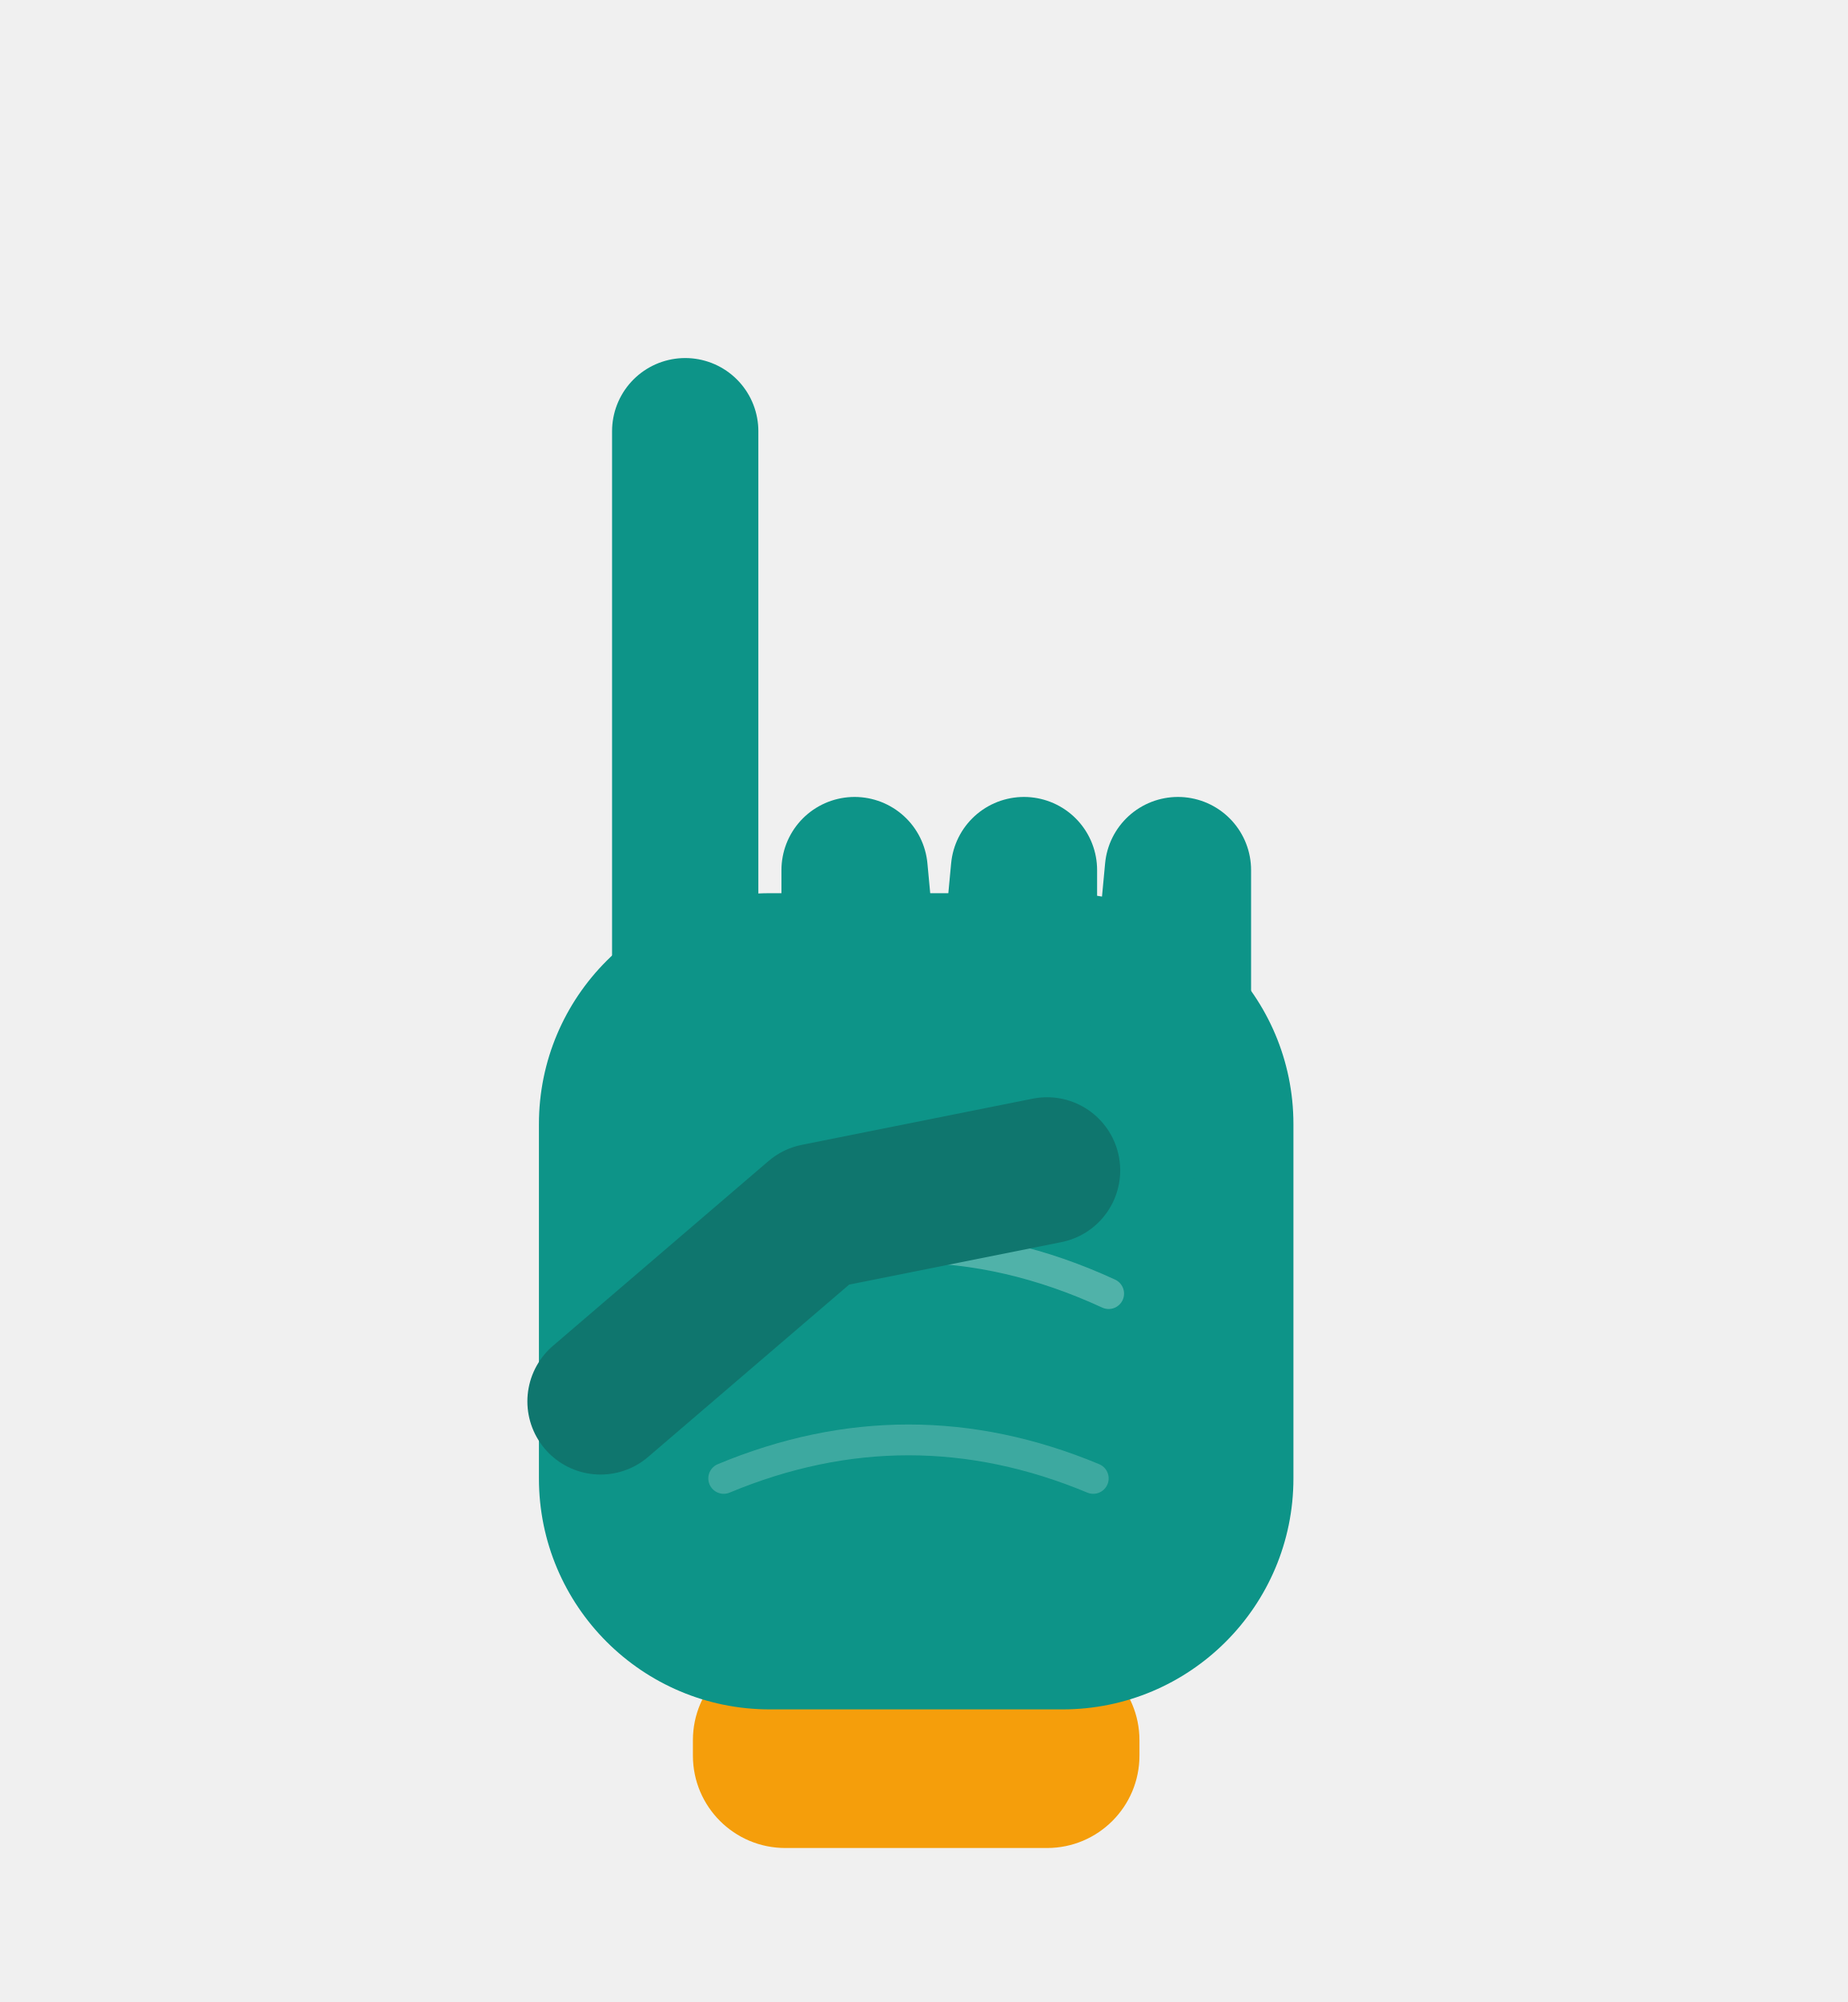
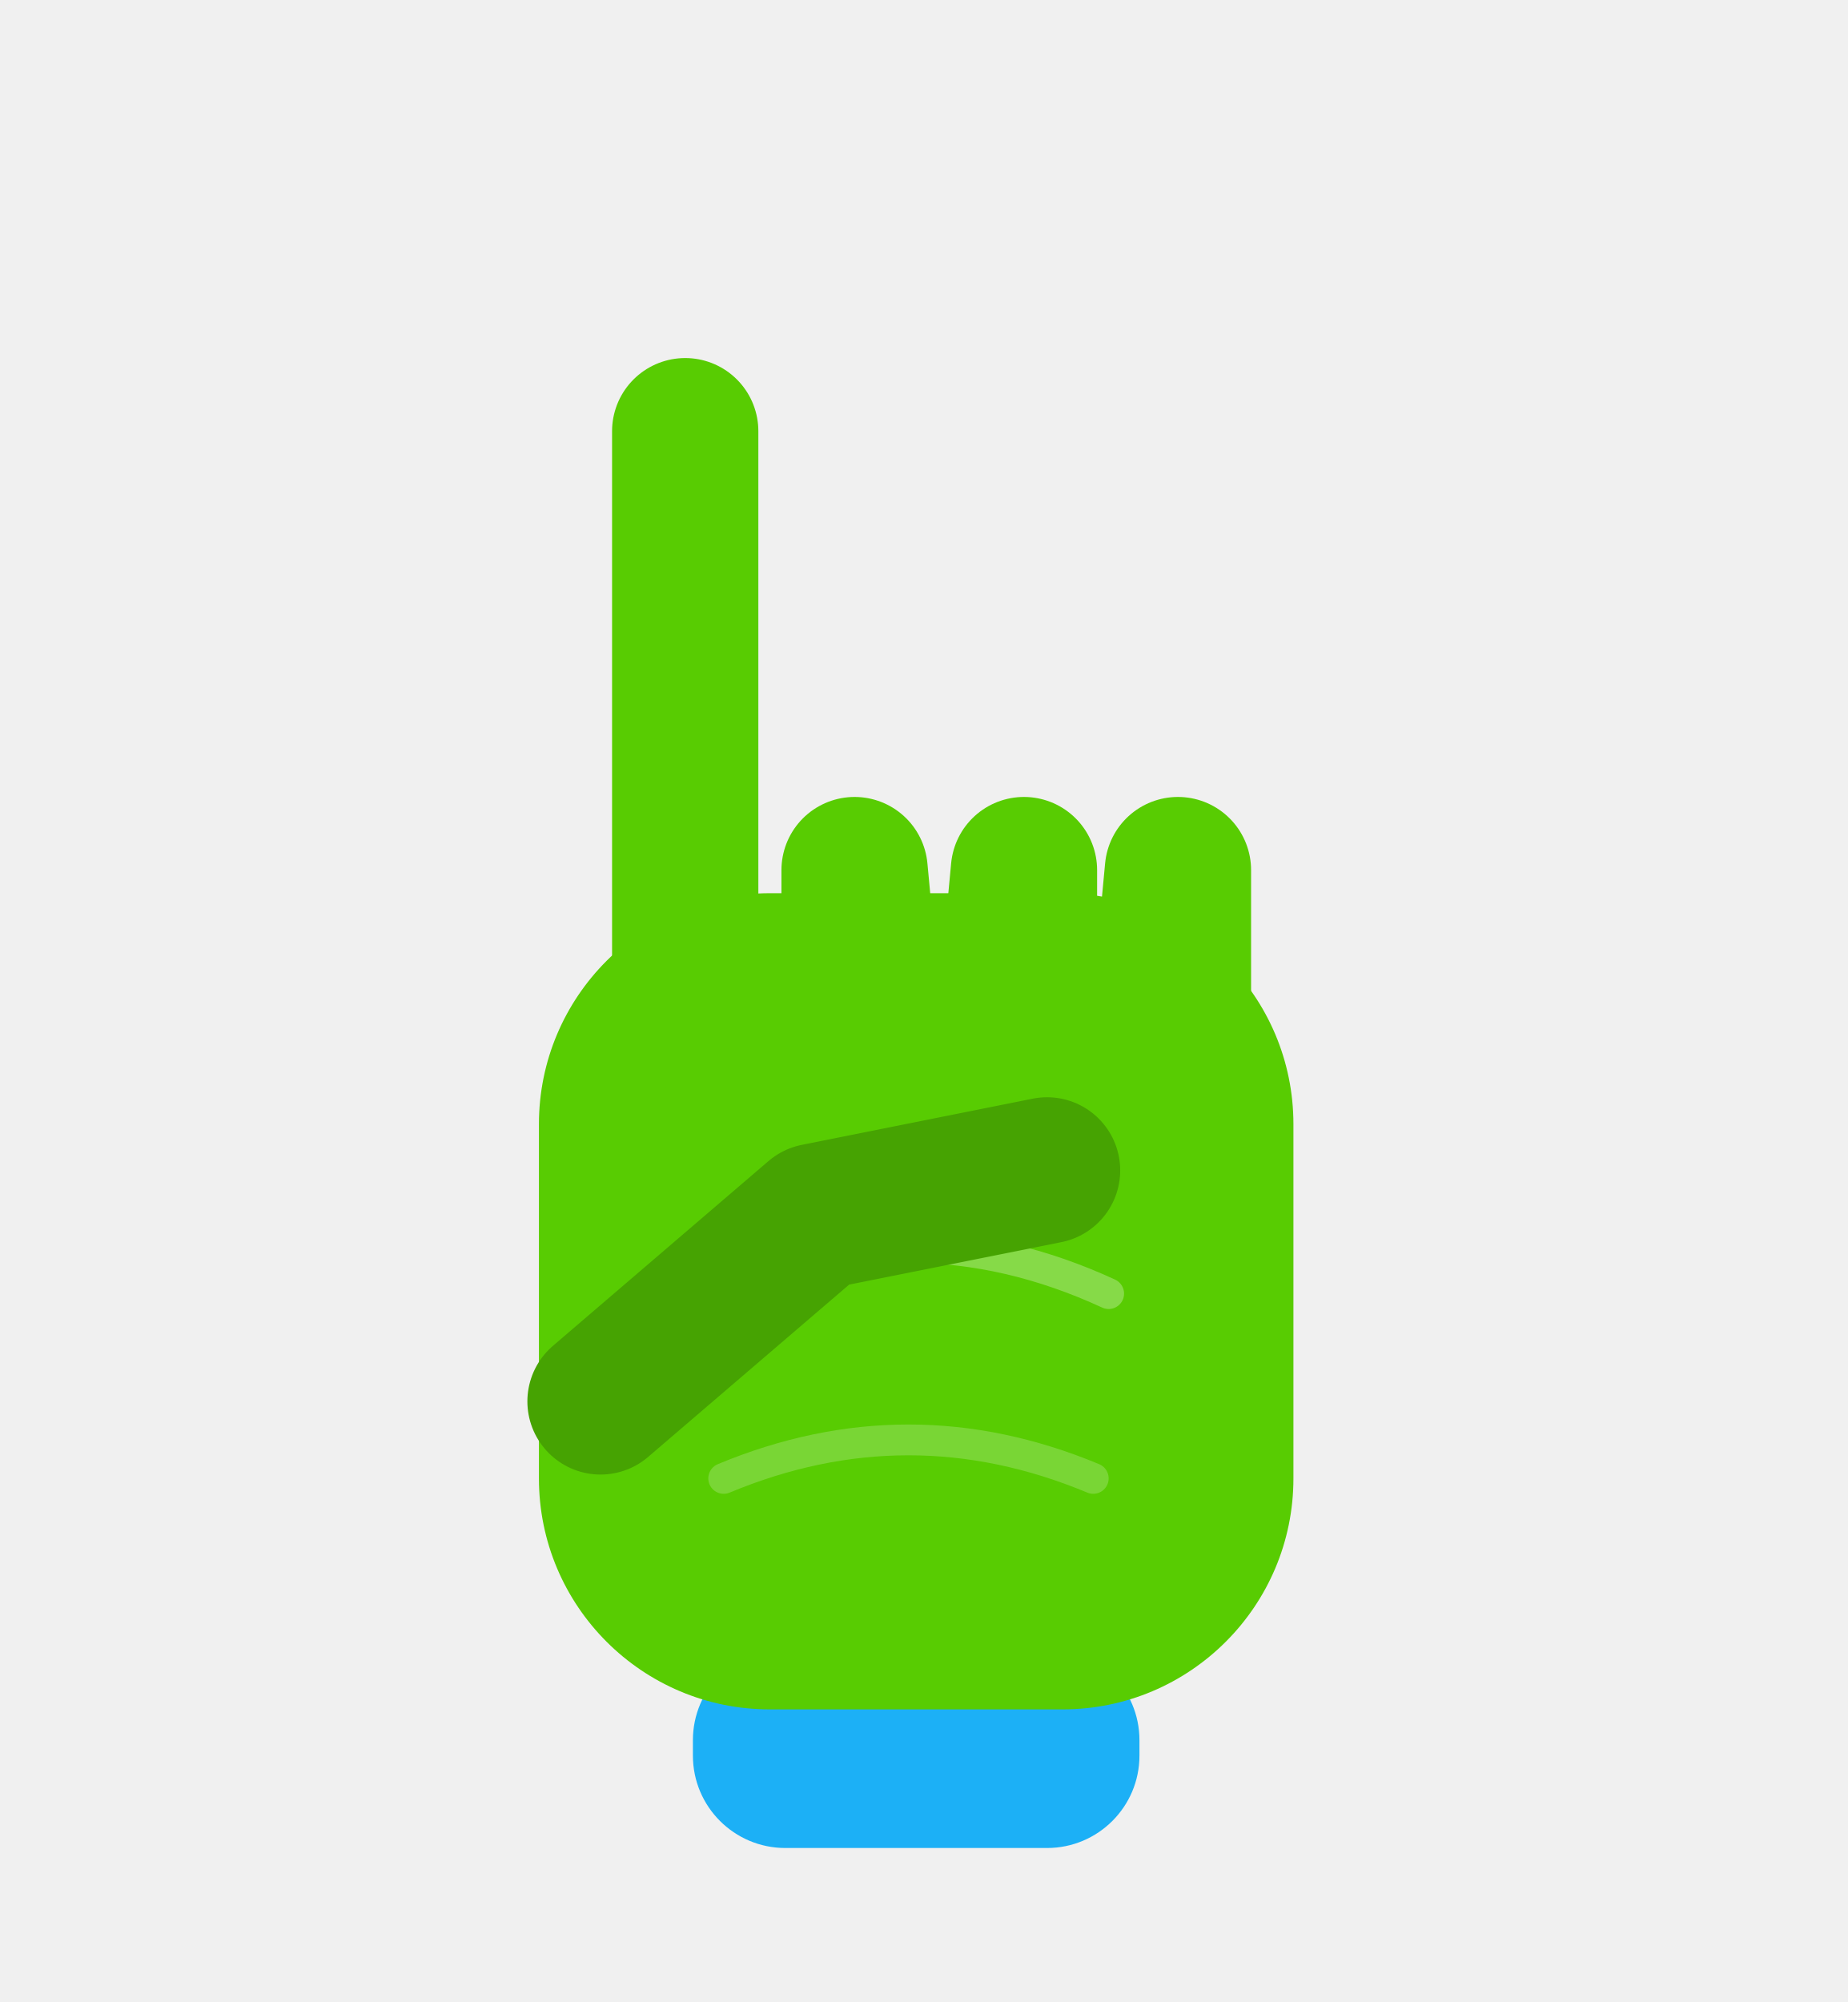
<svg xmlns="http://www.w3.org/2000/svg" viewBox="0 0 240 260" role="img" aria-label="Hand shape for Z">
  <g transform="">
    <g transform="">
-       <rect x="90" y="214" width="58" height="26" rx="12" fill="#F59E0B" />
-       <rect x="70" y="116" width="98" height="106" rx="30" fill="#0D9488" />
+       <rect x="90" y="214" width="58" height="26" rx="12" fill="#1CB0F6" />
+       <rect x="70" y="116" width="98" height="106" rx="30" fill="#58CC02" />
      <path d="M 92 168 Q 118 156 144 168" fill="none" stroke="#FFFFFF" stroke-opacity="0.28" stroke-width="4" stroke-linecap="round" />
      <path d="M 94 192 Q 118 182 142 192" fill="none" stroke="#FFFFFF" stroke-opacity="0.2" stroke-width="4" stroke-linecap="round" />
-       <path d="M 89 132 L 89 56" fill="none" stroke="#0D9488" stroke-width="19" stroke-linecap="round" stroke-linejoin="round" />
-       <path d="M 111 132 L 111 113 L 114 145" fill="none" stroke="#0D9488" stroke-width="19" stroke-linecap="round" stroke-linejoin="round" />
-       <path d="M 133 132 L 133 113 L 130 145" fill="none" stroke="#0D9488" stroke-width="19" stroke-linecap="round" stroke-linejoin="round" />
-       <path d="M 153 132 L 153 113 L 150 145" fill="none" stroke="#0D9488" stroke-width="19" stroke-linecap="round" stroke-linejoin="round" />
-       <path d="M 78 182 L 106 158 L 136 152" fill="none" stroke="#0F766E" stroke-width="19" stroke-linecap="round" stroke-linejoin="round" />
+       <path d="M 89 132 L 89 56" fill="none" stroke="#58CC02" stroke-width="19" stroke-linecap="round" stroke-linejoin="round" />
+       <path d="M 111 132 L 111 113 L 114 145" fill="none" stroke="#58CC02" stroke-width="19" stroke-linecap="round" stroke-linejoin="round" />
+       <path d="M 133 132 L 133 113 L 130 145" fill="none" stroke="#58CC02" stroke-width="19" stroke-linecap="round" stroke-linejoin="round" />
+       <path d="M 153 132 L 153 113 L 150 145" fill="none" stroke="#58CC02" stroke-width="19" stroke-linecap="round" stroke-linejoin="round" />
+       <path d="M 78 182 L 106 158 L 136 152" fill="none" stroke="#46A302" stroke-width="19" stroke-linecap="round" stroke-linejoin="round" />
    </g>
  </g>
</svg>
